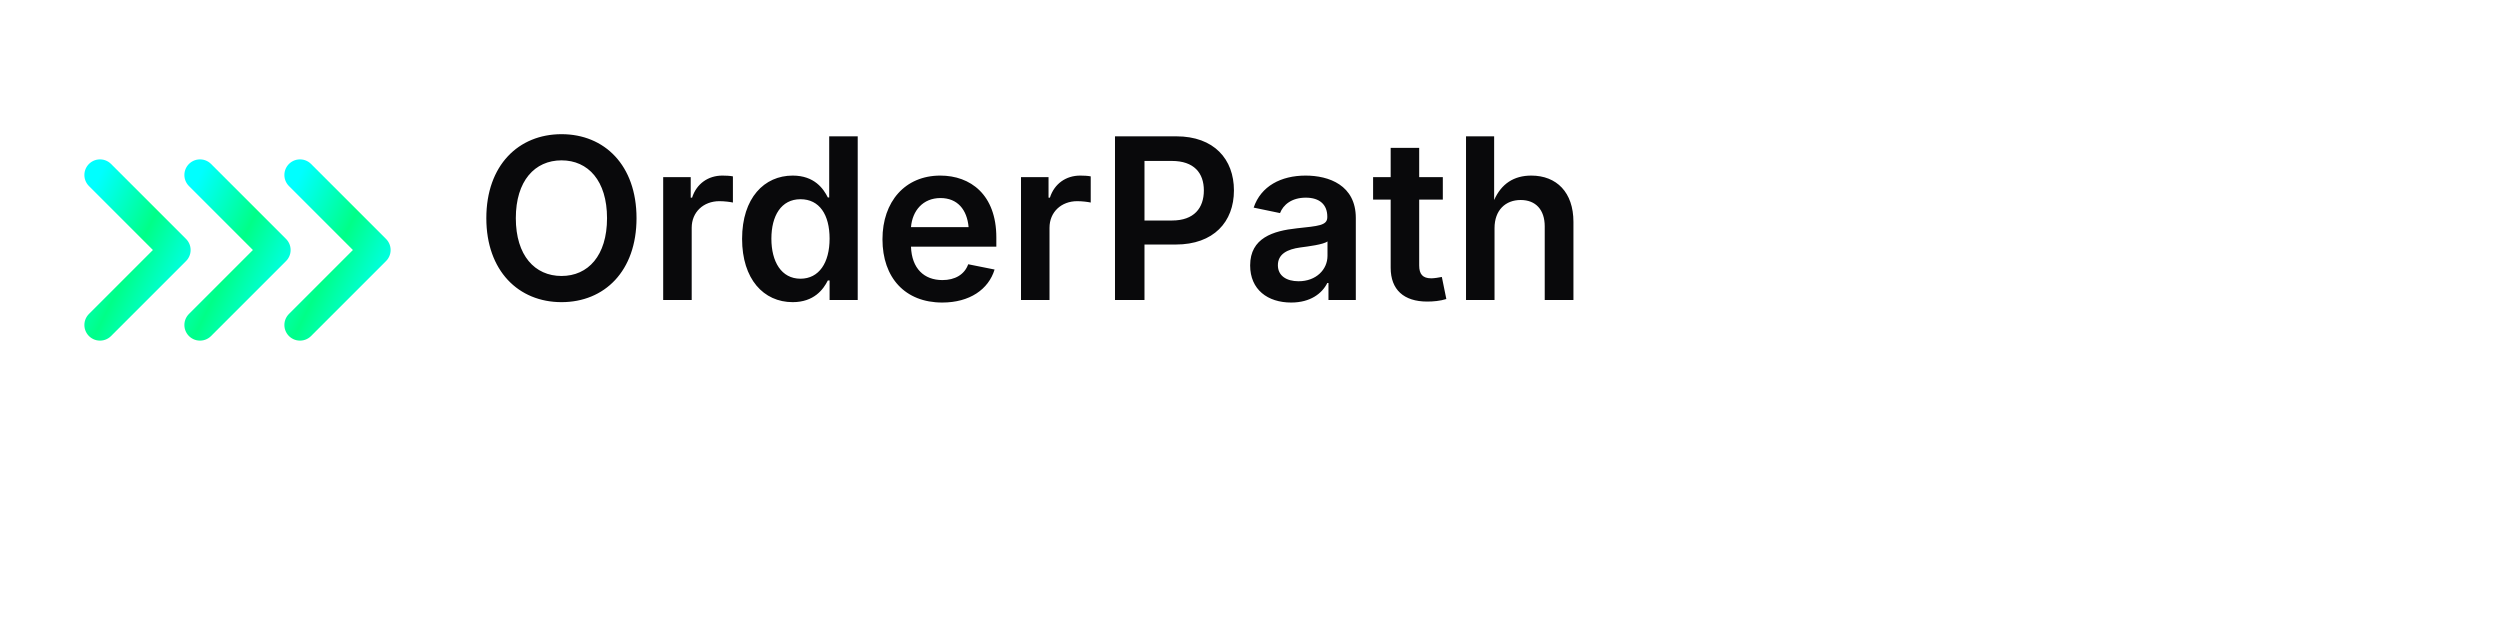
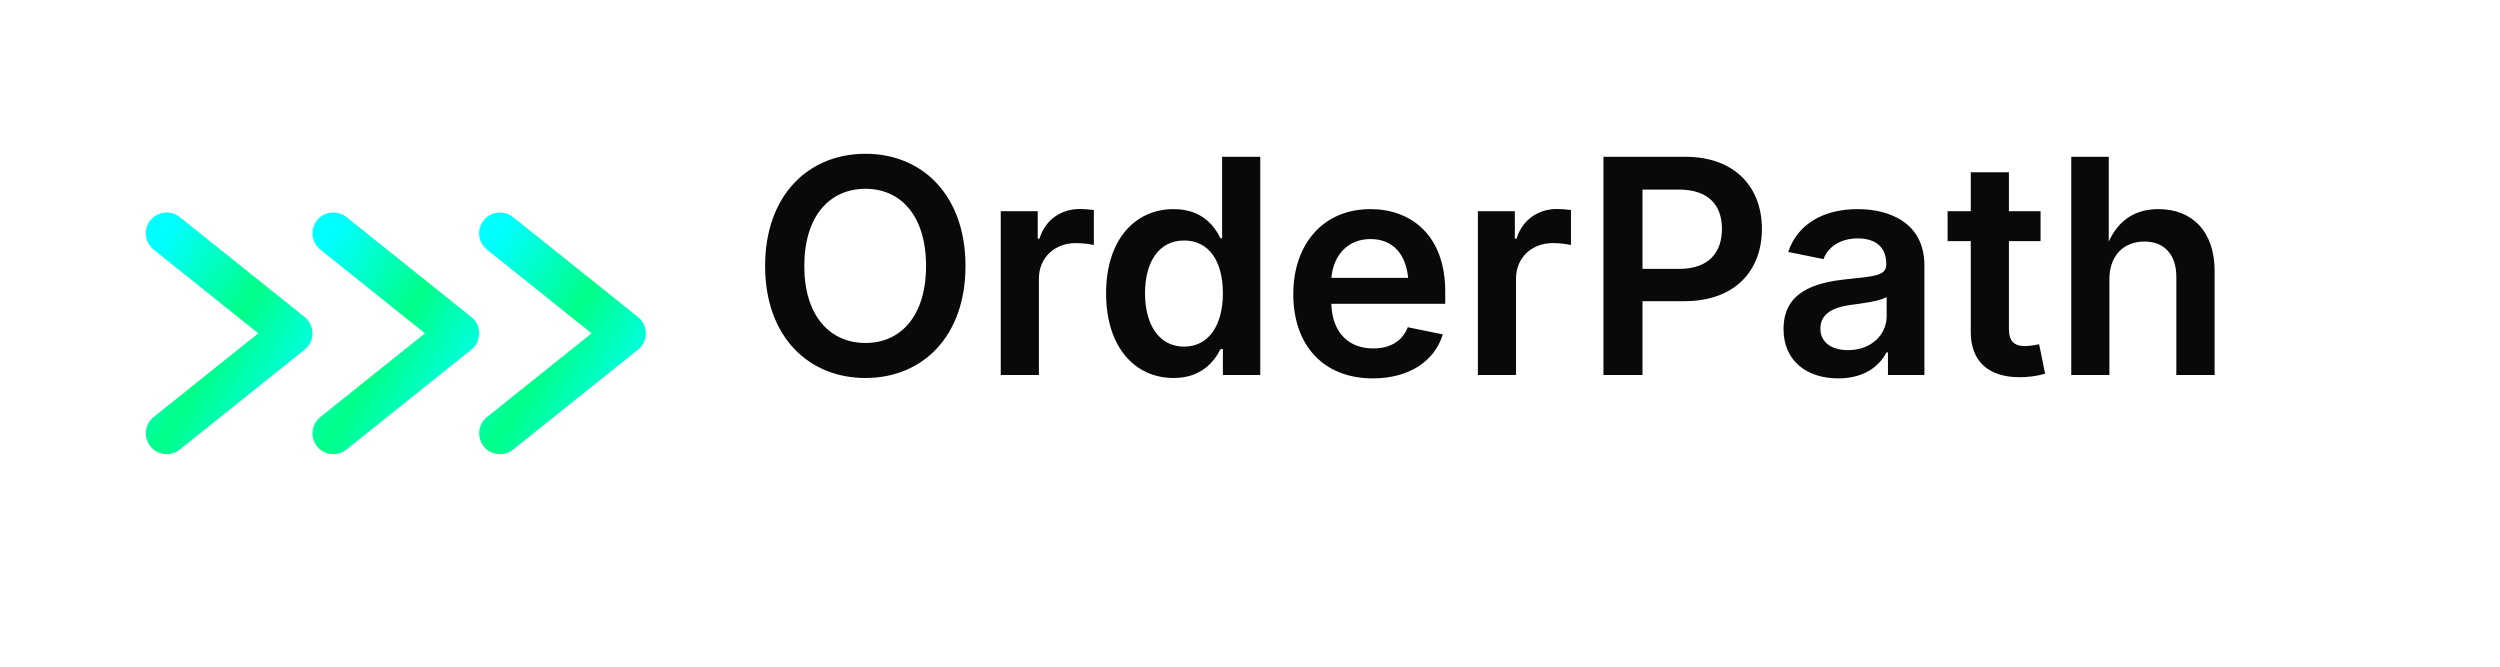
- <svg xmlns="http://www.w3.org/2000/svg" viewBox="0 0 200 50" fill="none">
+ <svg xmlns="http://www.w3.org/2000/svg" viewBox="0 0 300 80" fill="none">
  <defs>
    <linearGradient id="pathGradient" x1="0%" y1="0%" x2="100%" y2="100%">
      <stop offset="0%" stop-color="#00ffff" />
      <stop offset="50%" stop-color="#00ff88" />
      <stop offset="100%" stop-color="#00ffff" />
    </linearGradient>
  </defs>
  <g>
-     <path d="M 8 14 L 14 20 L 8 26" fill="none" stroke="url(#pathGradient)" stroke-width="2.5" stroke-linecap="round" stroke-linejoin="round" />
-     <path d="M 16 14 L 22 20 L 16 26" fill="none" stroke="url(#pathGradient)" stroke-width="2.5" stroke-linecap="round" stroke-linejoin="round" />
-     <path d="M 24 14 L 30 20 L 24 26" fill="none" stroke="url(#pathGradient)" stroke-width="2.5" stroke-linecap="round" stroke-linejoin="round" />
+     <path d="M 20 28 L 35 40 L 20 52" fill="none" stroke="url(#pathGradient)" stroke-width="5" stroke-linecap="round" stroke-linejoin="round" />
+     <path d="M 40 28 L 55 40 L 40 52" fill="none" stroke="url(#pathGradient)" stroke-width="5" stroke-linecap="round" stroke-linejoin="round" />
+     <path d="M 60 28 L 75 40 L 60 52" fill="none" stroke="url(#pathGradient)" stroke-width="5" stroke-linecap="round" stroke-linejoin="round" />
  </g>
-   <text x="38" y="24" font-family="system-ui, -apple-system, sans-serif" font-size="18" font-weight="600" fill="#09090B">OrderPath</text>
+   <text x="90" y="45" font-family="system-ui, -apple-system, sans-serif" font-size="36" font-weight="600" fill="#09090B">OrderPath</text>
</svg>
